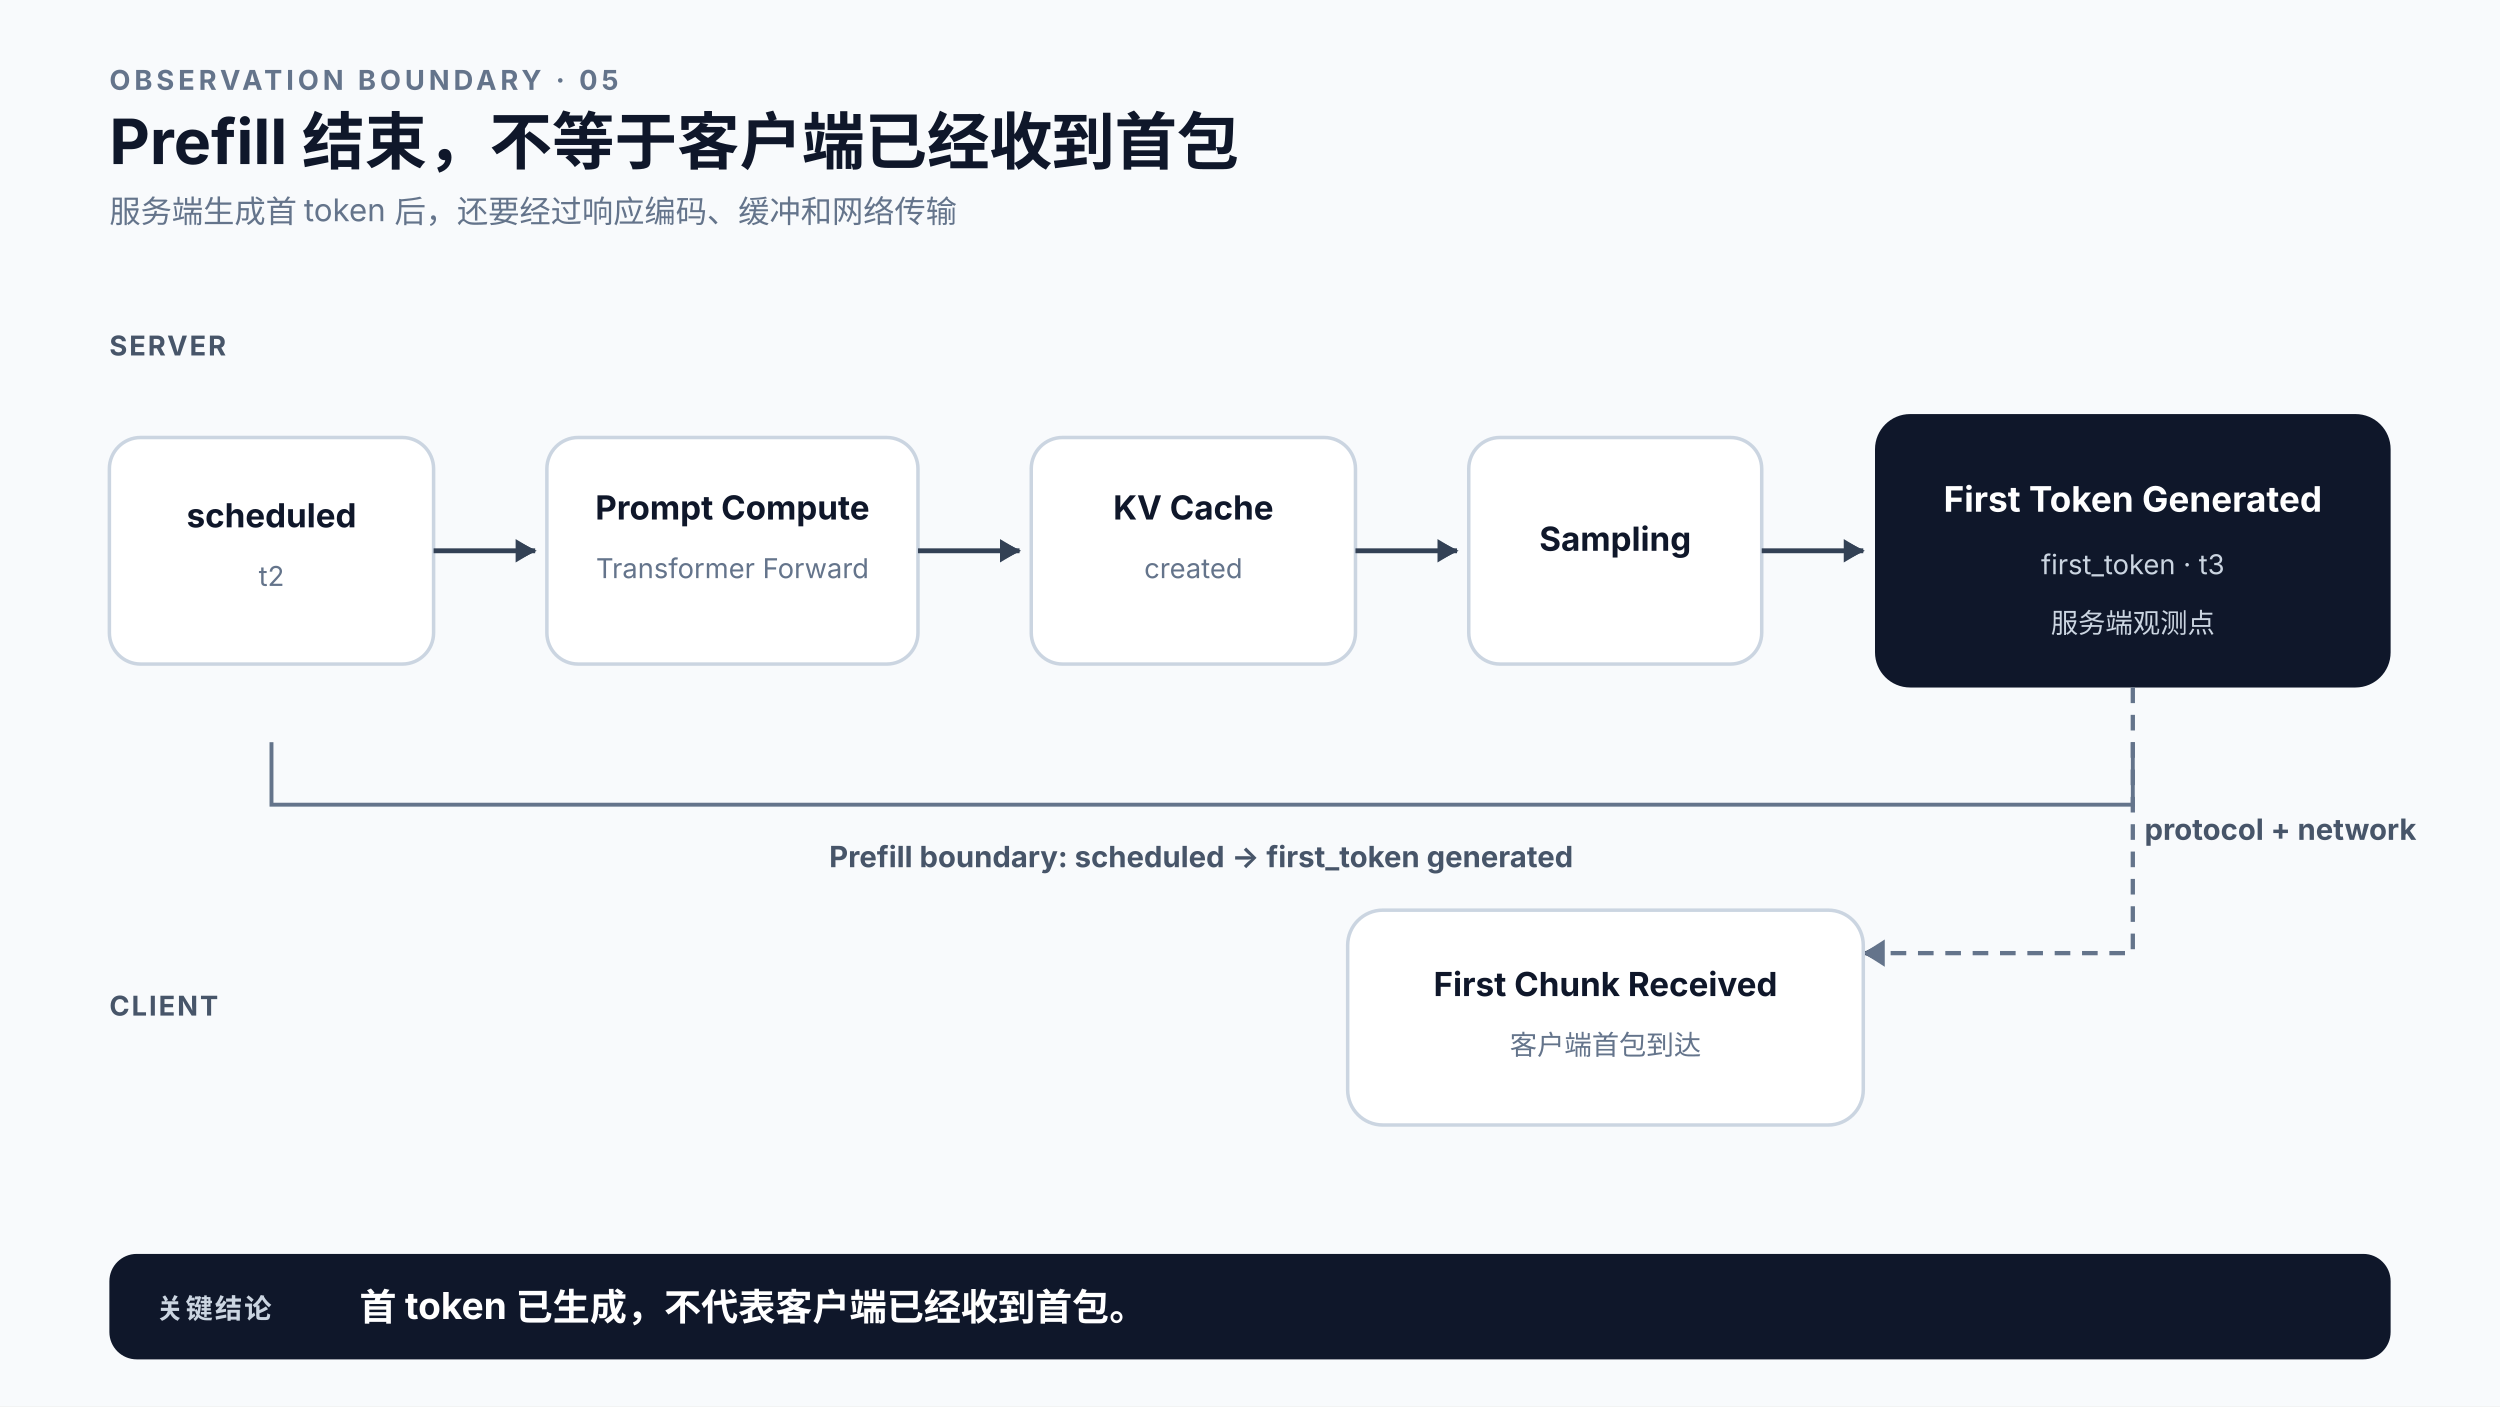
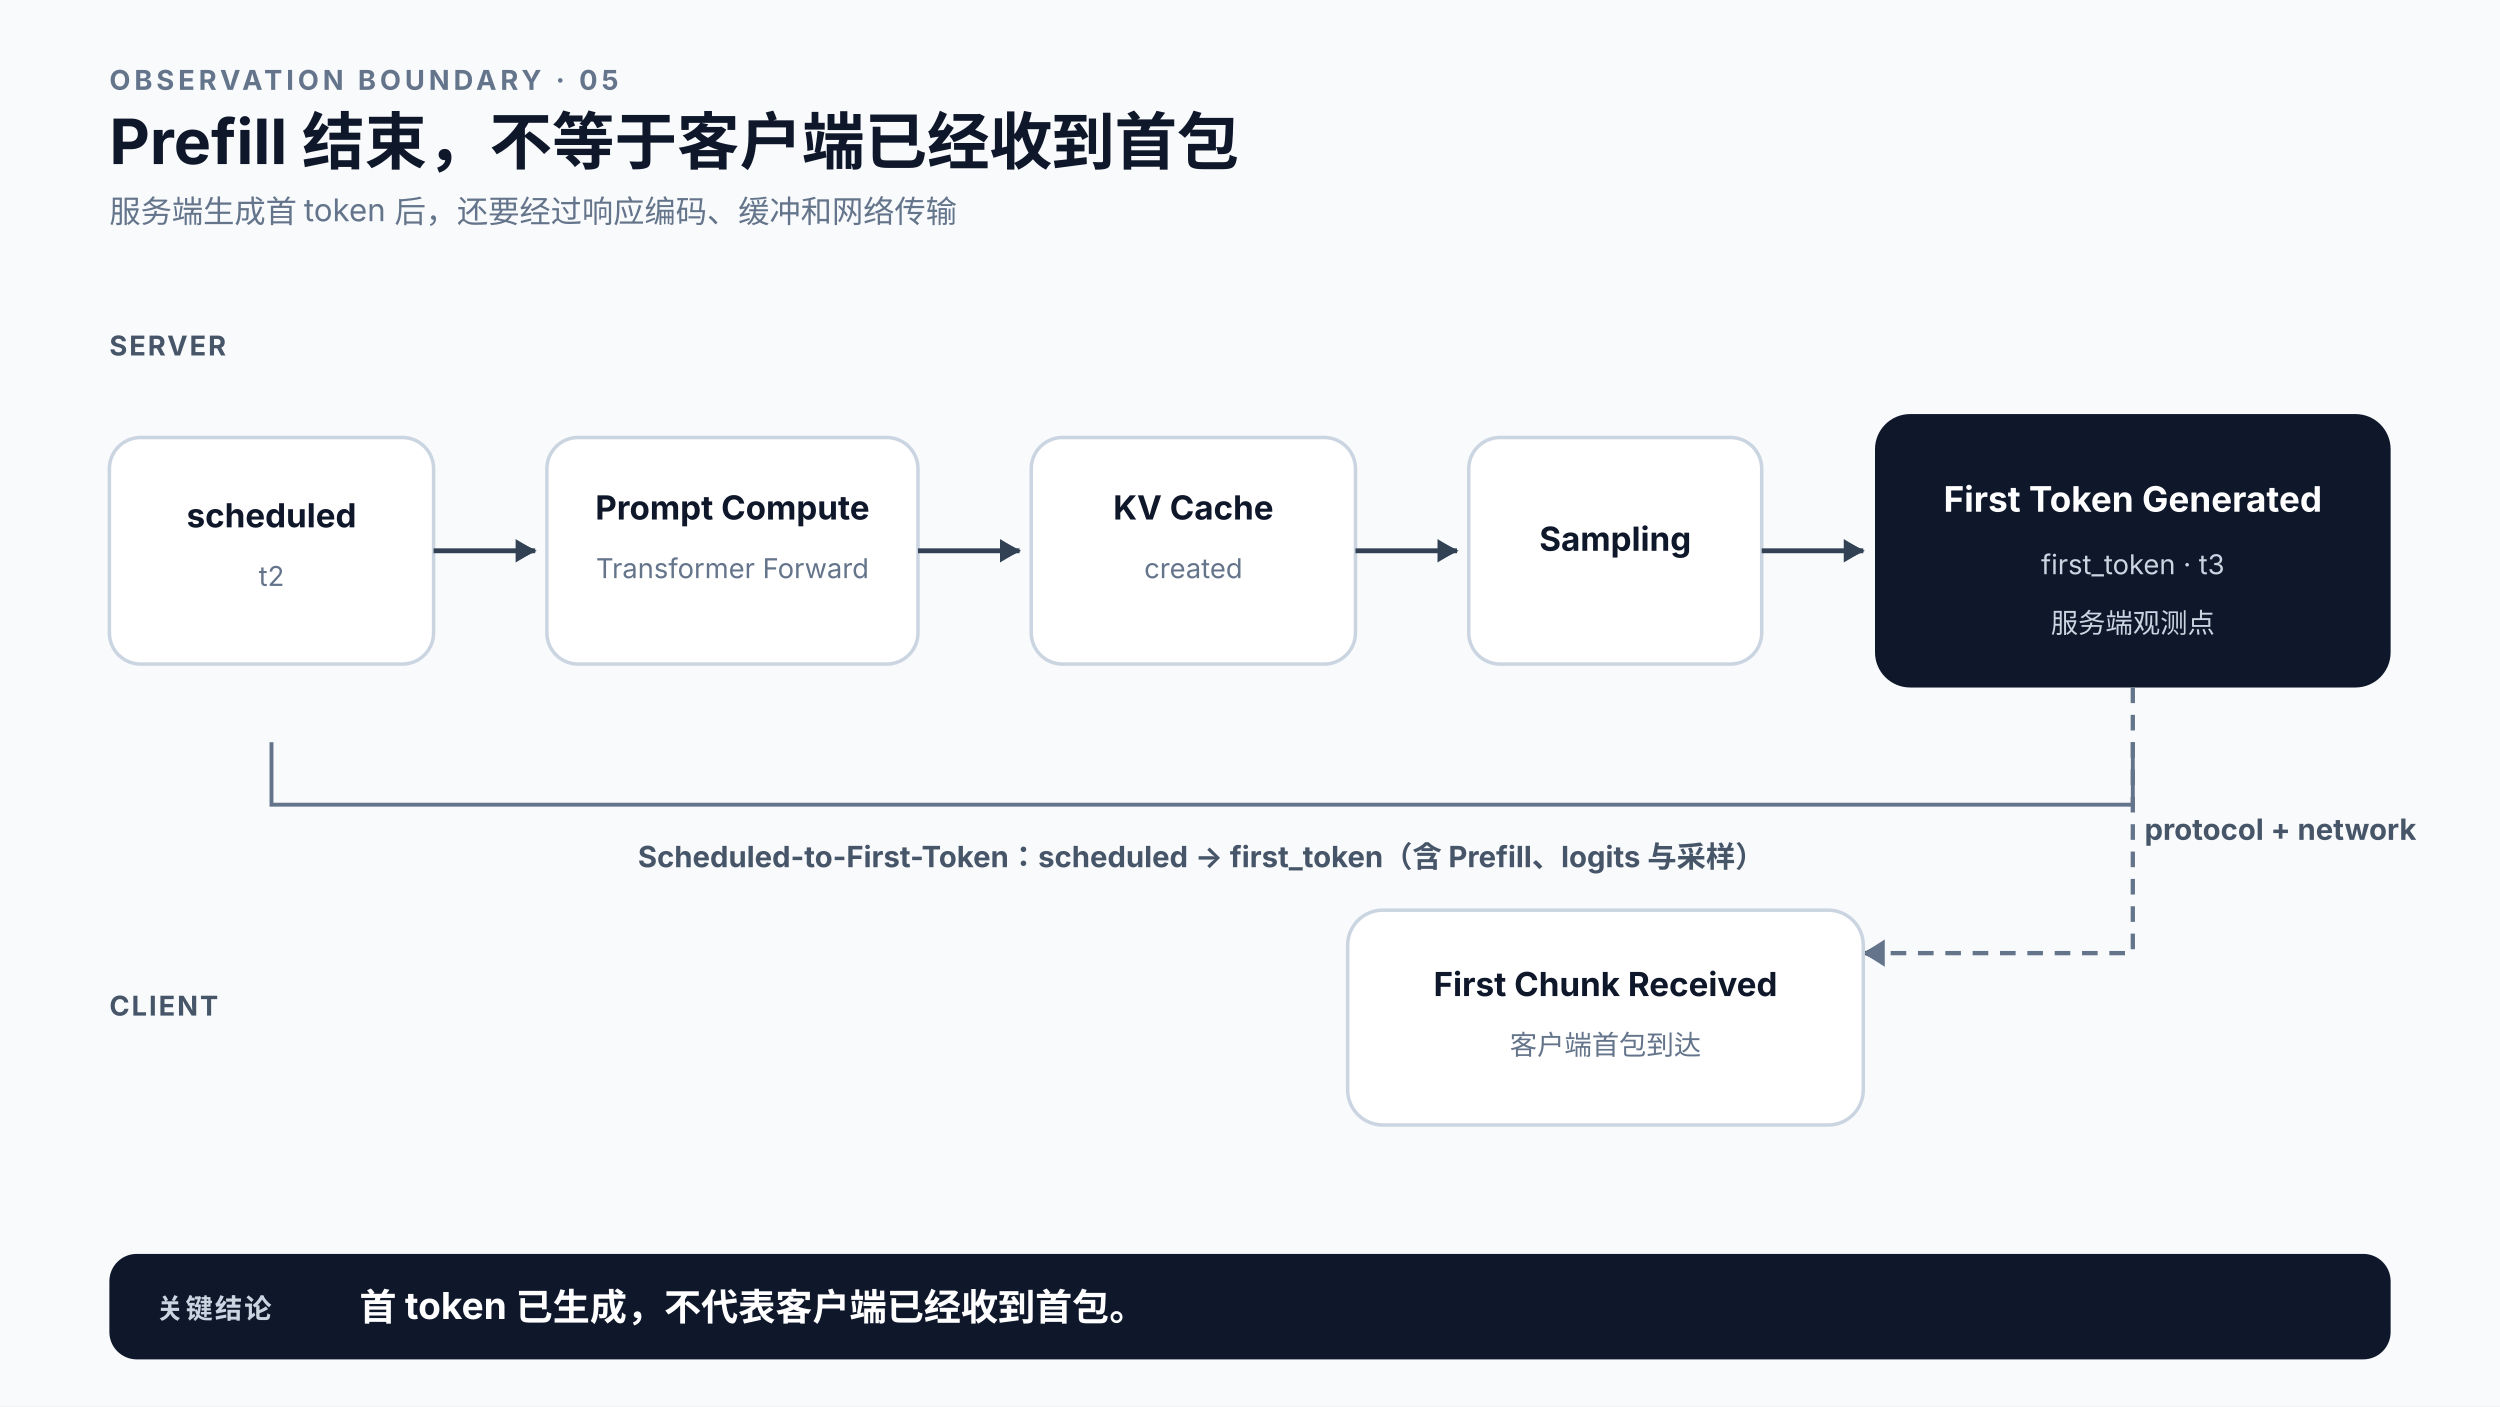
<svg xmlns="http://www.w3.org/2000/svg" width="1280" height="720" viewBox="0 0 1280 720" role="img" aria-labelledby="fig-title fig-desc" data-figure-system="chapter02-v2" fill="#0F172A">
  <defs>
    <marker id="arrow" viewBox="0 0 10 10" refX="9" refY="5" markerWidth="8" markerHeight="8" orient="auto" markerUnits="userSpaceOnUse">
      <path d="M0 0L10 5L0 10Z" fill="#334155" />
    </marker>
    <style>
    text{font-family:-apple-system,BlinkMacSystemFont,"Segoe UI","PingFang SC","Microsoft YaHei",sans-serif}.k{font-size:14px;font-weight:700;letter-spacing:2px;fill:#64748B}.t{font-size:32px;font-weight:750}.sub{font-size:16px;fill:#64748B}.lane{font-size:14px;font-weight:750;letter-spacing:1px;fill:#475569}.node{fill:#FFFFFF;stroke:#CBD5E1;stroke-width:1.8}.focus{fill:#0F172A}.h{font-size:17px;font-weight:750}.hl{font-size:18px;font-weight:750;fill:#FFFFFF}.s{font-size:14px;fill:#64748B}.sl{font-size:14px;fill:#CBD5E1}.flow{fill:none;stroke:#334155;stroke-width:2.5;marker-end:url(#arrow)}.network{fill:none;stroke:#64748B;stroke-width:2.2;stroke-dasharray:8 6;marker-end:url(#arrow)}.bracket{fill:none;stroke:#64748B;stroke-width:2}.formula{font-size:15px;font-weight:700;fill:#475569}.take{fill:#0F172A}.tl{font-size:14px;font-weight:700;letter-spacing:1px;fill:#CBD5E1}.tv{font-size:19px;font-weight:650;fill:#FFFFFF}
  </style>
  </defs>
  <rect width="1280" height="720" fill="#F8FAFC" />
  <text class="k" x="56" y="46">OBSERVATION BOUNDARY · 05</text>
  <text class="t" x="56" y="84">Prefill 结束，不等于客户端已经收到首包</text>
  <text class="sub" x="56" y="114">服务端生成首 token 后，还要经过响应编码、缓冲和网络传输</text>
  <text class="lane" x="56" y="182">SERVER</text>
  <g transform="translate(56 224)">
    <rect class="node" width="166" height="116" rx="16" />
    <text class="h" x="83" y="46" text-anchor="middle">scheduled</text>
    <text class="s" x="83" y="76" text-anchor="middle">t2</text>
  </g>
  <path class="flow" d="M222 282H274" />
  <path d="M274 282l-10 -6v12z" fill="#334155" />
  <g transform="translate(280 224)">
    <rect class="node" width="190" height="116" rx="16" />
    <text class="h" x="95" y="42" text-anchor="middle">Prompt Compute</text>
    <text class="s" x="95" y="72" text-anchor="middle">Transformer Forward</text>
  </g>
  <path class="flow" d="M470 282H522" />
  <path d="M522 282l-10 -6v12z" fill="#334155" />
  <g transform="translate(528 224)">
    <rect class="node" width="166" height="116" rx="16" />
    <text class="h" x="83" y="42" text-anchor="middle">KV Cache</text>
    <text class="s" x="83" y="72" text-anchor="middle">created</text>
  </g>
  <path class="flow" d="M694 282H746" />
  <path d="M746 282l-10 -6v12z" fill="#334155" />
  <g transform="translate(752 224)">
    <rect class="node" width="150" height="116" rx="16" />
    <text class="h" x="75" y="58" text-anchor="middle">Sampling</text>
  </g>
  <path class="flow" d="M902 282H954" />
  <path d="M954 282l-10 -6v12z" fill="#334155" />
  <g transform="translate(960 212)">
    <rect class="focus" width="264" height="140" rx="18" />
    <text class="hl" x="132" y="50" text-anchor="middle" fill="#FFFFFF">First Token Generated</text>
    <text class="sl" x="132" y="82" text-anchor="middle" fill="#CBD5E1">first_token · t3</text>
    <text class="sl" x="132" y="112" text-anchor="middle" fill="#CBD5E1">服务端观测点</text>
  </g>
  <path class="bracket" d="M139 380V412H1092V380" />
-   <text class="formula" x="615" y="444" text-anchor="middle">Prefill boundary: scheduled → first_token generated</text>
+   <text class="formula" x="615" y="444" text-anchor="middle">Scheduled-to-First-Token：scheduled → first_token（含 Prefill、logits 与采样）</text>
  <path class="network" d="M1092 352V488H954" />
  <path d="M954 488l11 -7v14z" fill="#64748B" />
  <text class="formula" x="1098" y="430">protocol + network</text>
  <text class="lane" x="56" y="520">CLIENT</text>
  <g transform="translate(690 466)">
    <rect class="node" width="264" height="110" rx="18" />
    <text class="h" x="132" y="44" text-anchor="middle">First Chunk Received</text>
    <text class="s" x="132" y="74" text-anchor="middle">客户端首包到达</text>
  </g>
  <rect class="take" x="56" y="642" width="1168" height="54" rx="14" />
  <text class="tl" x="80" y="675" fill="#CBD5E1">关键结论</text>
  <text class="tv" x="184" y="676" fill="#FFFFFF">首 token 已生成，不代表客户端已经收到首包。</text>
</svg>
